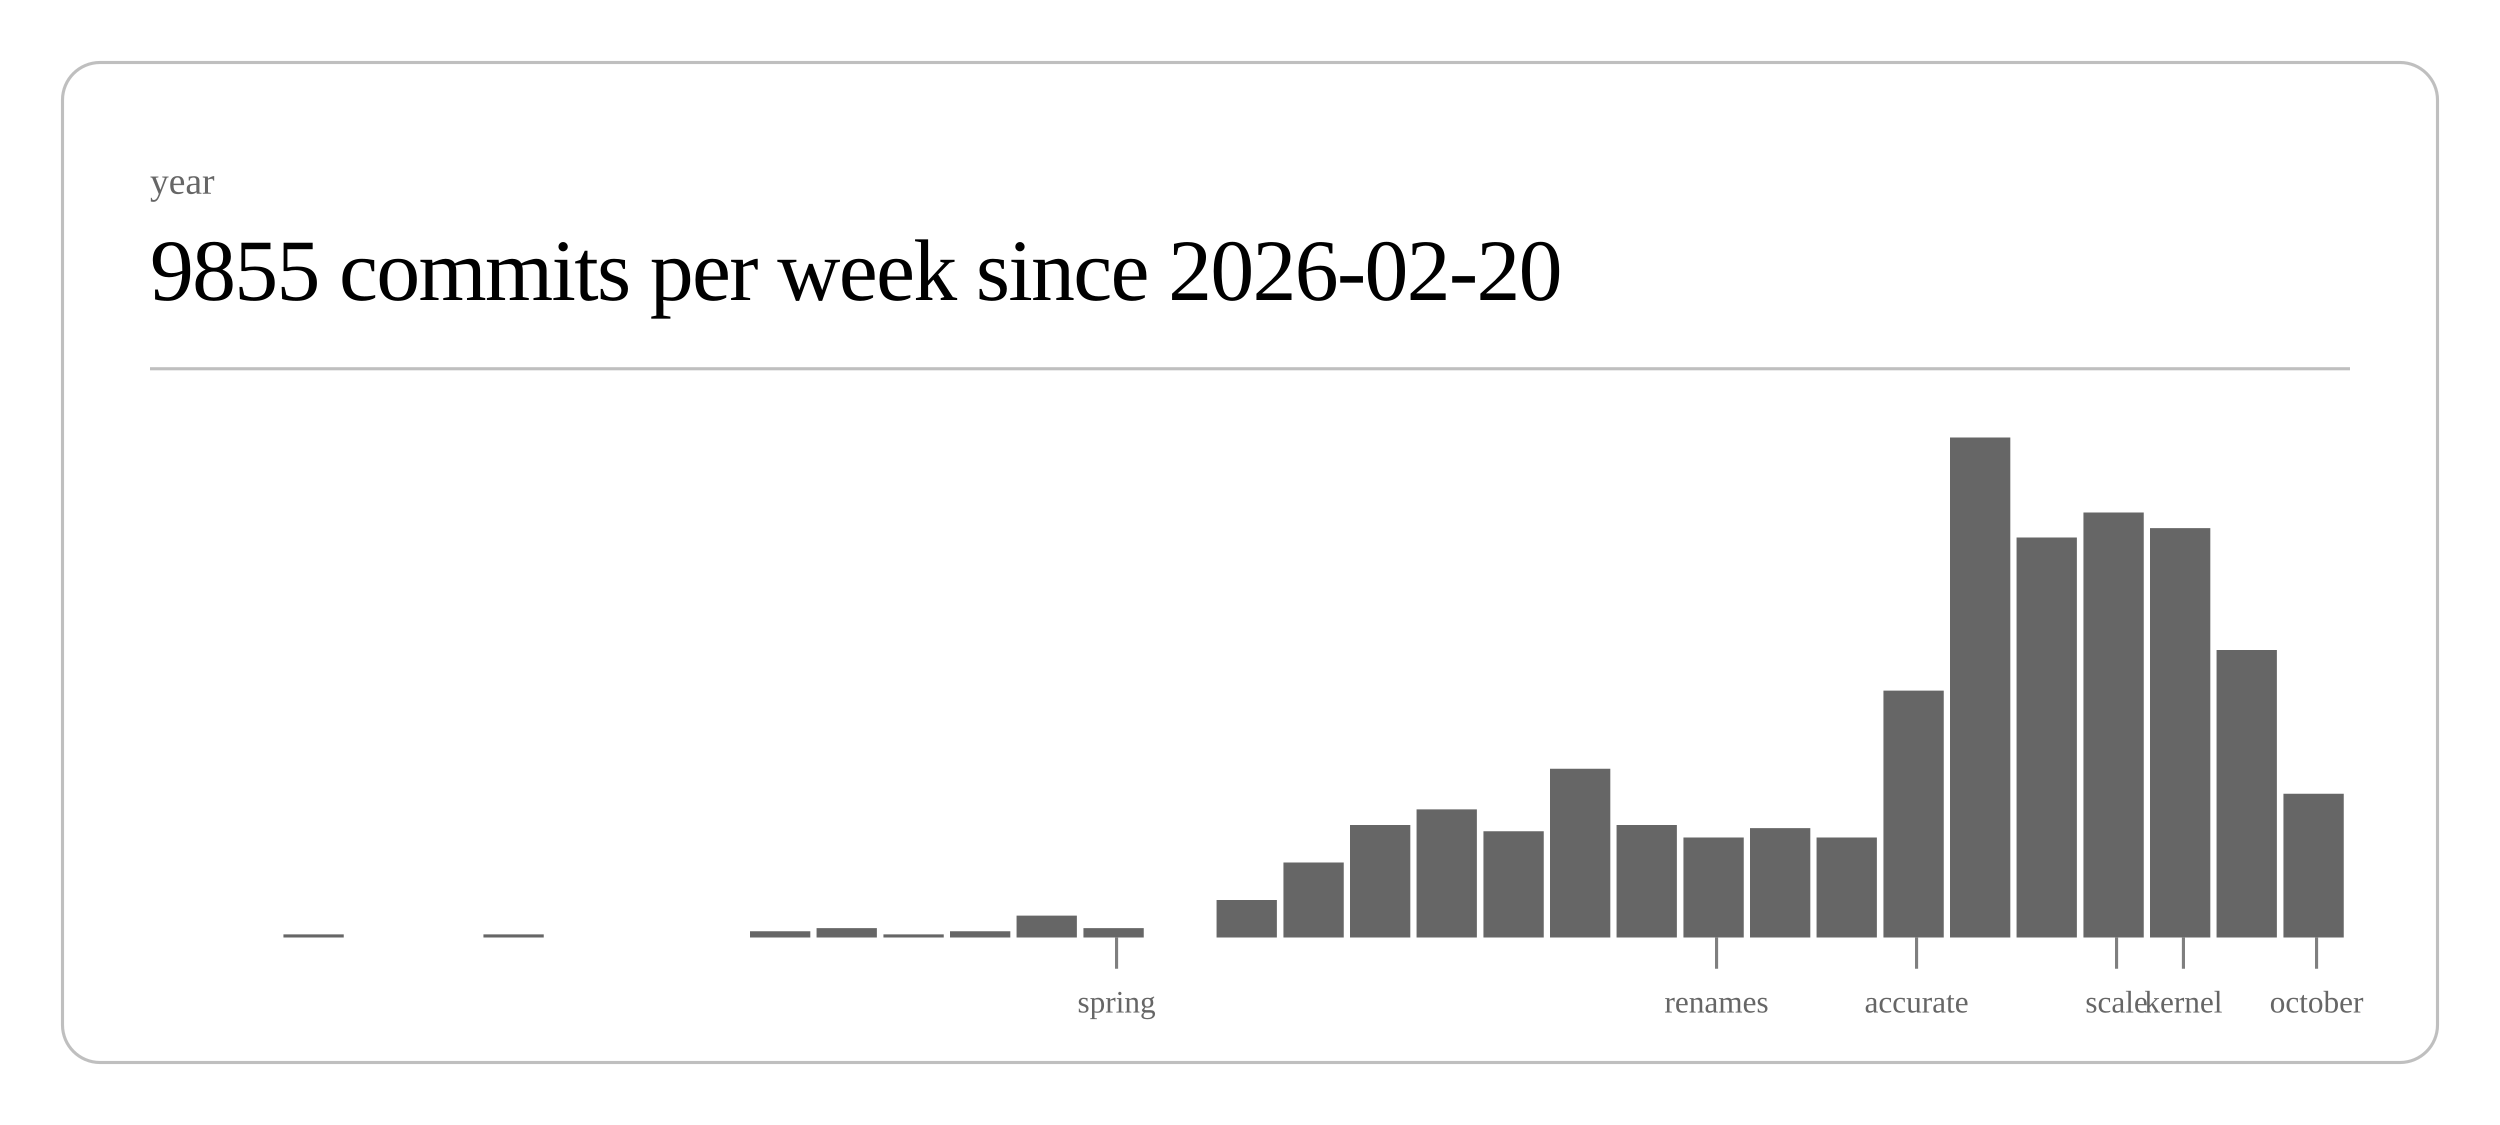
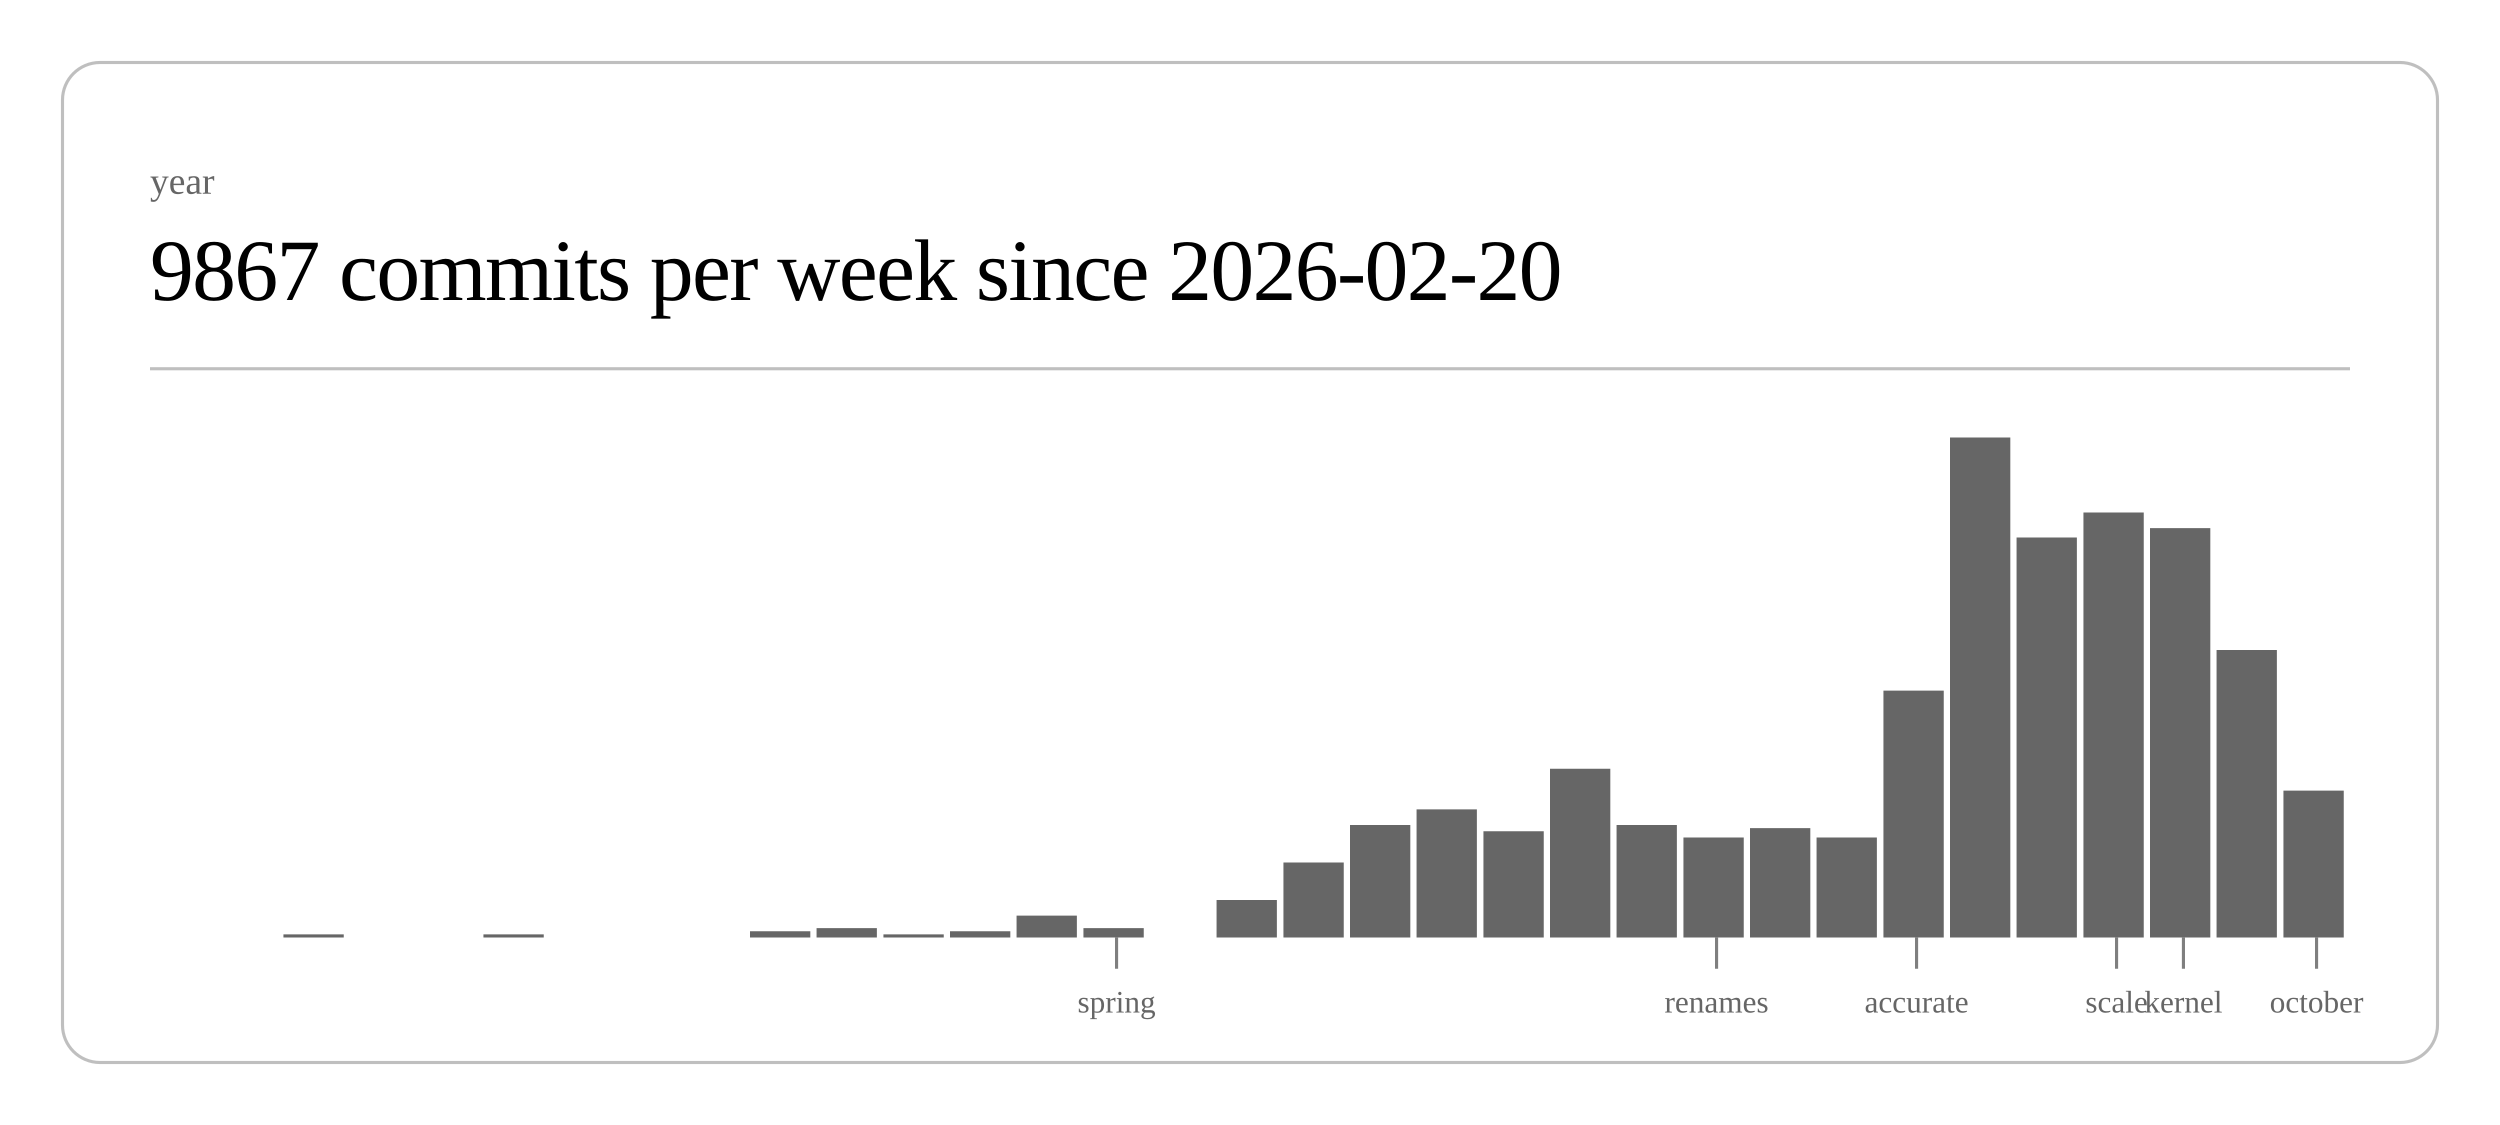
<svg xmlns="http://www.w3.org/2000/svg" class="post-header-svg" viewBox="0 0 800 360" width="800" height="360">
  <rect x="20" y="20" width="760" height="320" rx="12" ry="12" fill="none" stroke="currentColor" stroke-width="1" opacity="0.25" />
  <text fill="currentColor" x="48" y="62" font-size="12" opacity="0.6">year</text>
-   <text fill="currentColor" x="48" y="96" font-size="28" font-weight="300" letter-spacing="-0.5">9855 commits per week since 2026-02-20</text>
+   <text fill="currentColor" x="48" y="96" font-size="28" font-weight="300" letter-spacing="-0.5">9867 commits per week since 2026-02-20</text>
  <line stroke="currentColor" x1="48" y1="118" x2="752" y2="118" stroke-width="1" opacity="0.25" />
  <rect x="90.7" y="299" width="19.3" height="1" fill="currentColor" opacity="0.6" />
  <rect x="154.7" y="299" width="19.3" height="1" fill="currentColor" opacity="0.6" />
  <rect x="240.0" y="298" width="19.3" height="2" fill="currentColor" opacity="0.6" />
  <rect x="261.3" y="297" width="19.3" height="3" fill="currentColor" opacity="0.6" />
  <rect x="282.7" y="299" width="19.3" height="1" fill="currentColor" opacity="0.6" />
  <rect x="304.0" y="298" width="19.3" height="2" fill="currentColor" opacity="0.6" />
  <rect x="325.3" y="293" width="19.3" height="7" fill="currentColor" opacity="0.6" />
  <rect x="346.7" y="297" width="19.3" height="3" fill="currentColor" opacity="0.6" />
  <rect x="389.3" y="288" width="19.3" height="12" fill="currentColor" opacity="0.6" />
  <rect x="410.7" y="276" width="19.3" height="24" fill="currentColor" opacity="0.6" />
  <rect x="432.0" y="264" width="19.3" height="36" fill="currentColor" opacity="0.6" />
  <rect x="453.3" y="259" width="19.3" height="41" fill="currentColor" opacity="0.6" />
  <rect x="474.7" y="266" width="19.3" height="34" fill="currentColor" opacity="0.6" />
  <rect x="496.0" y="246" width="19.3" height="54" fill="currentColor" opacity="0.6" />
  <rect x="517.3" y="264" width="19.3" height="36" fill="currentColor" opacity="0.6" />
  <rect x="538.7" y="268" width="19.3" height="32" fill="currentColor" opacity="0.6" />
  <rect x="560.0" y="265" width="19.3" height="35" fill="currentColor" opacity="0.6" />
  <rect x="581.3" y="268" width="19.3" height="32" fill="currentColor" opacity="0.6" />
  <rect x="602.7" y="221" width="19.3" height="79" fill="currentColor" opacity="0.6" />
  <rect x="624.0" y="140" width="19.3" height="160" fill="currentColor" opacity="0.6" />
  <rect x="645.3" y="172" width="19.3" height="128" fill="currentColor" opacity="0.6" />
  <rect x="666.7" y="164" width="19.3" height="136" fill="currentColor" opacity="0.6" />
  <rect x="688.0" y="169" width="19.3" height="131" fill="currentColor" opacity="0.6" />
  <rect x="709.3" y="208" width="19.3" height="92" fill="currentColor" opacity="0.6" />
-   <rect x="730.7" y="254" width="19.3" height="46" fill="currentColor" opacity="0.6" />
+   <rect x="730.7" y="253" width="19.3" height="47" fill="currentColor" opacity="0.6" />
  <line stroke="currentColor" x1="357.3" y1="300" x2="357.3" y2="310" stroke-width="1" opacity="0.5" />
  <text fill="currentColor" x="357.3" y="324" font-size="10" opacity="0.6" text-anchor="middle">spring</text>
  <line stroke="currentColor" x1="549.3" y1="300" x2="549.3" y2="310" stroke-width="1" opacity="0.5" />
  <text fill="currentColor" x="549.3" y="324" font-size="10" opacity="0.6" text-anchor="middle">renames</text>
  <line stroke="currentColor" x1="613.3" y1="300" x2="613.3" y2="310" stroke-width="1" opacity="0.5" />
  <text fill="currentColor" x="613.3" y="324" font-size="10" opacity="0.6" text-anchor="middle">accurate</text>
  <line stroke="currentColor" x1="677.3" y1="300" x2="677.3" y2="310" stroke-width="1" opacity="0.5" />
  <text fill="currentColor" x="677.3" y="324" font-size="10" opacity="0.6" text-anchor="middle">scale</text>
  <line stroke="currentColor" x1="698.7" y1="300" x2="698.7" y2="310" stroke-width="1" opacity="0.5" />
  <text fill="currentColor" x="698.7" y="324" font-size="10" opacity="0.6" text-anchor="middle">kernel</text>
  <line stroke="currentColor" x1="741.3" y1="300" x2="741.3" y2="310" stroke-width="1" opacity="0.5" />
  <text fill="currentColor" x="741.3" y="324" font-size="10" opacity="0.6" text-anchor="middle">october</text>
</svg>
